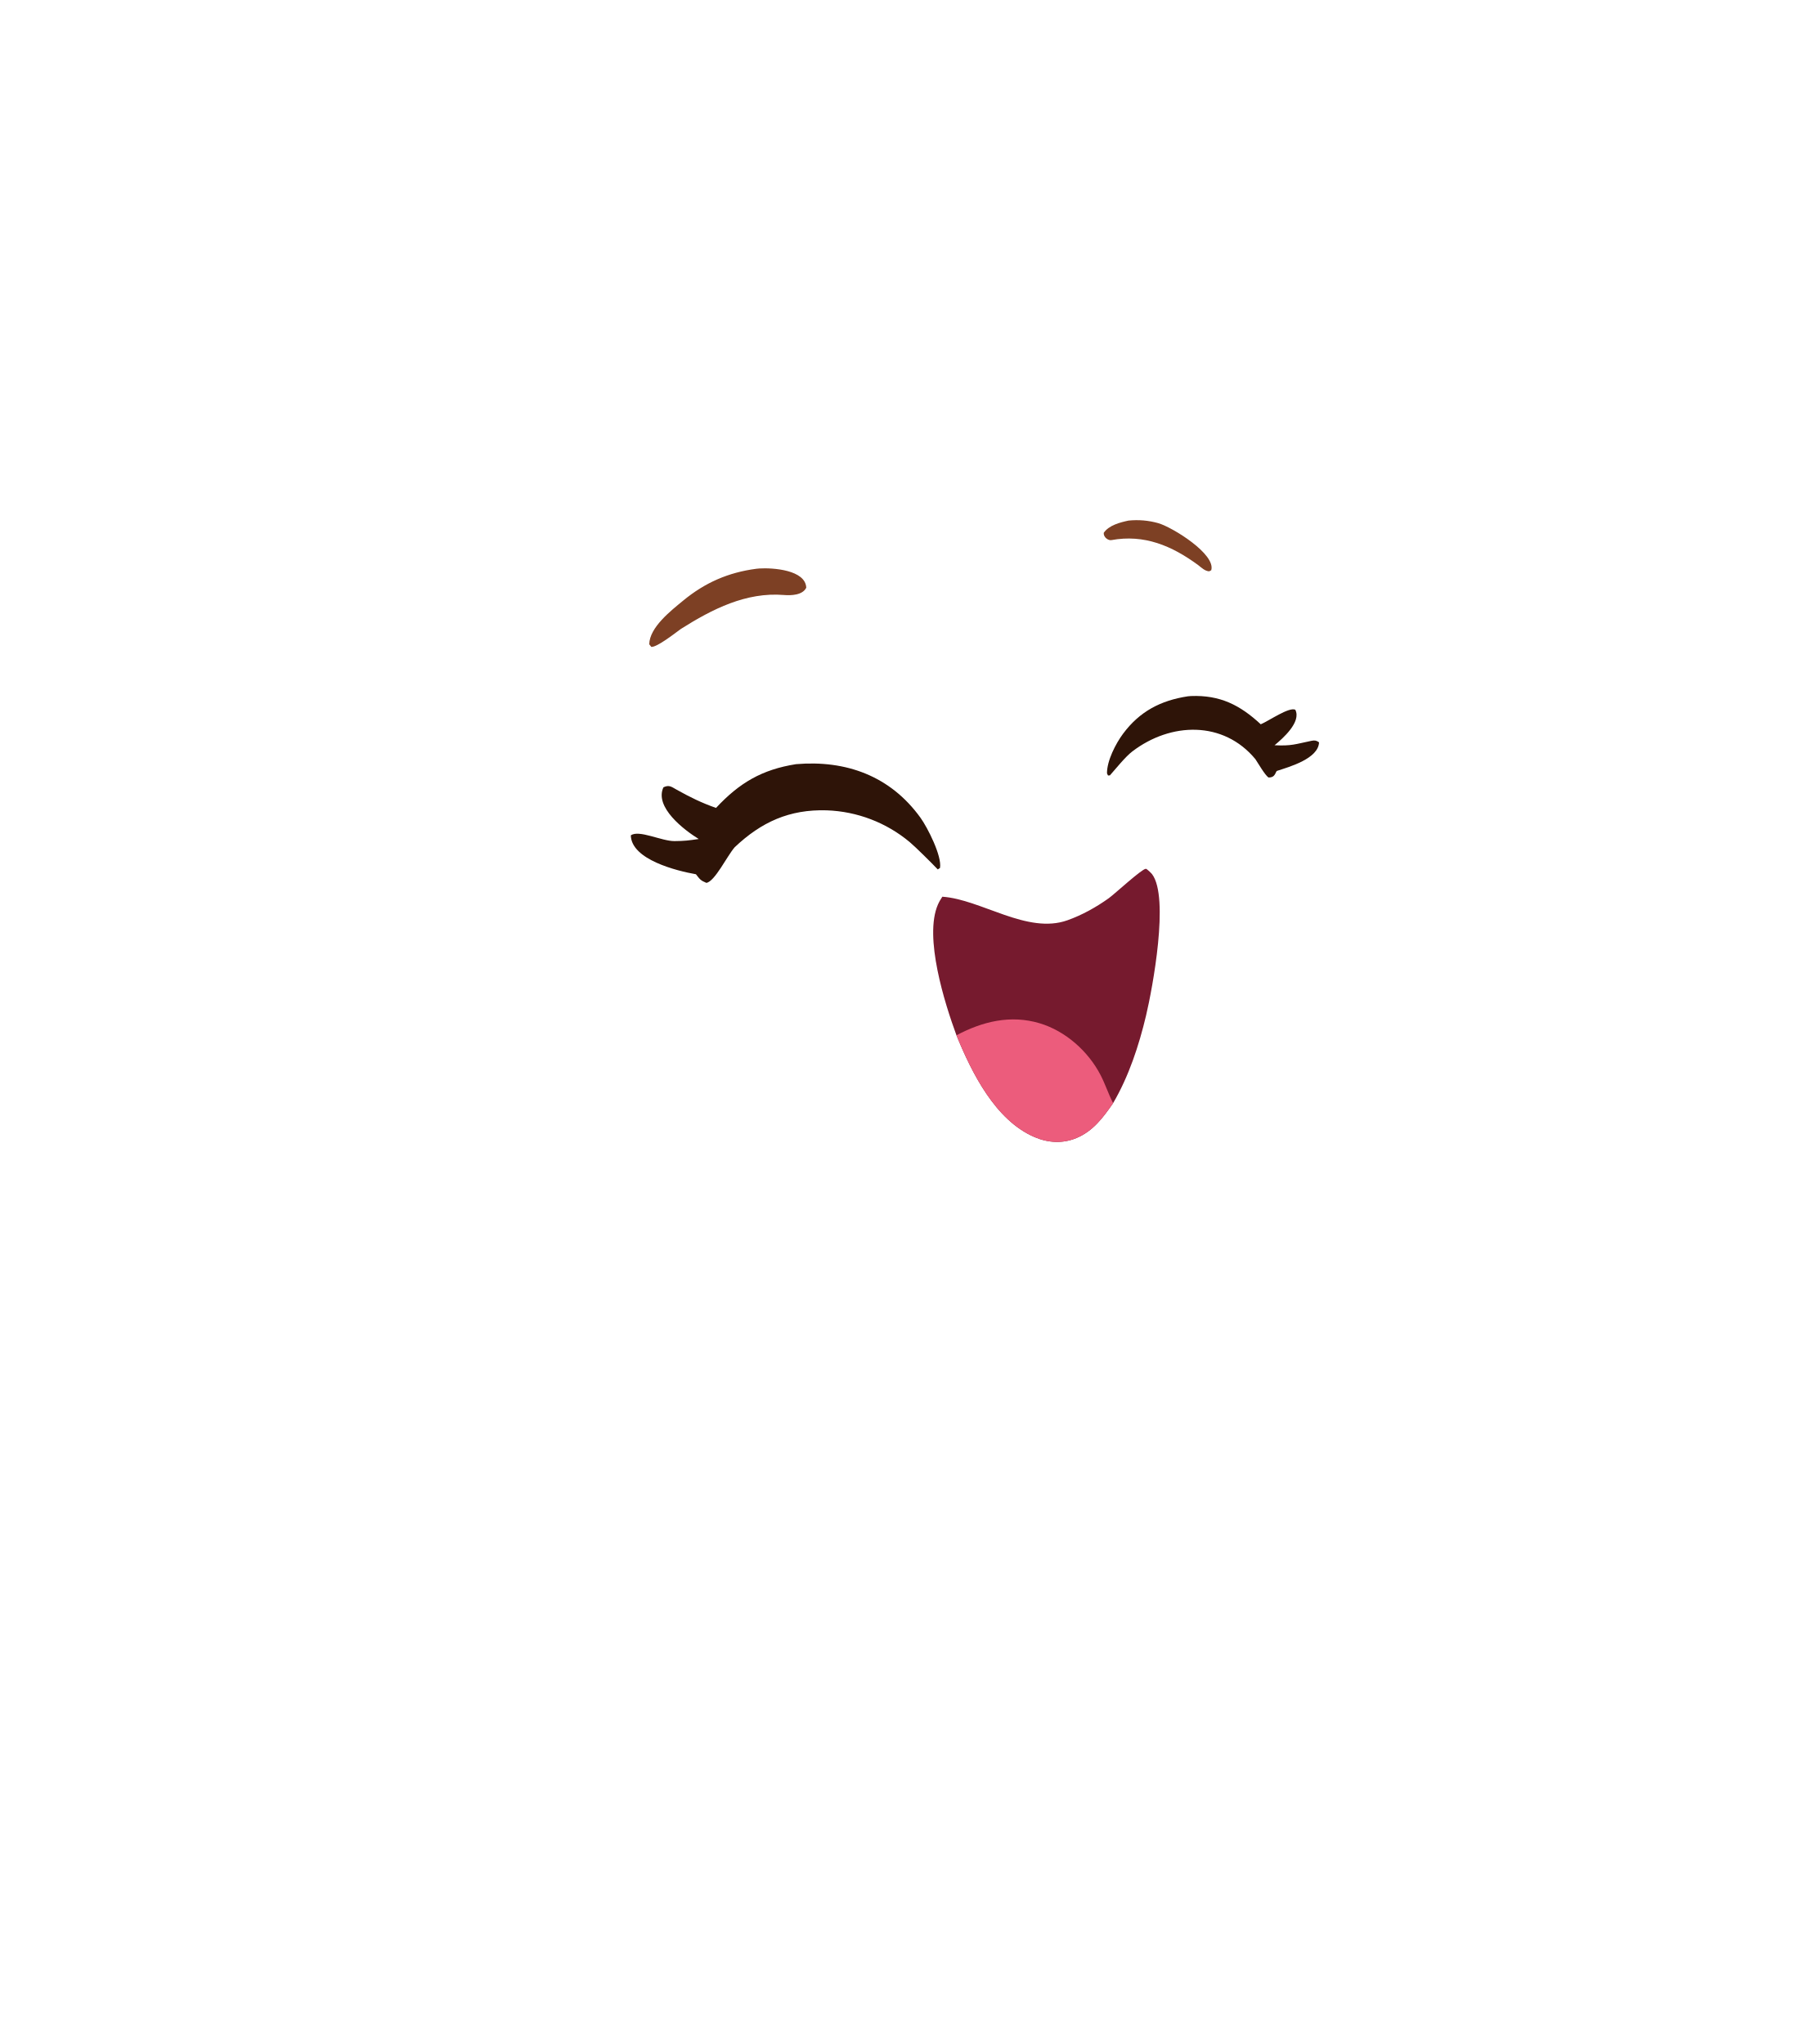
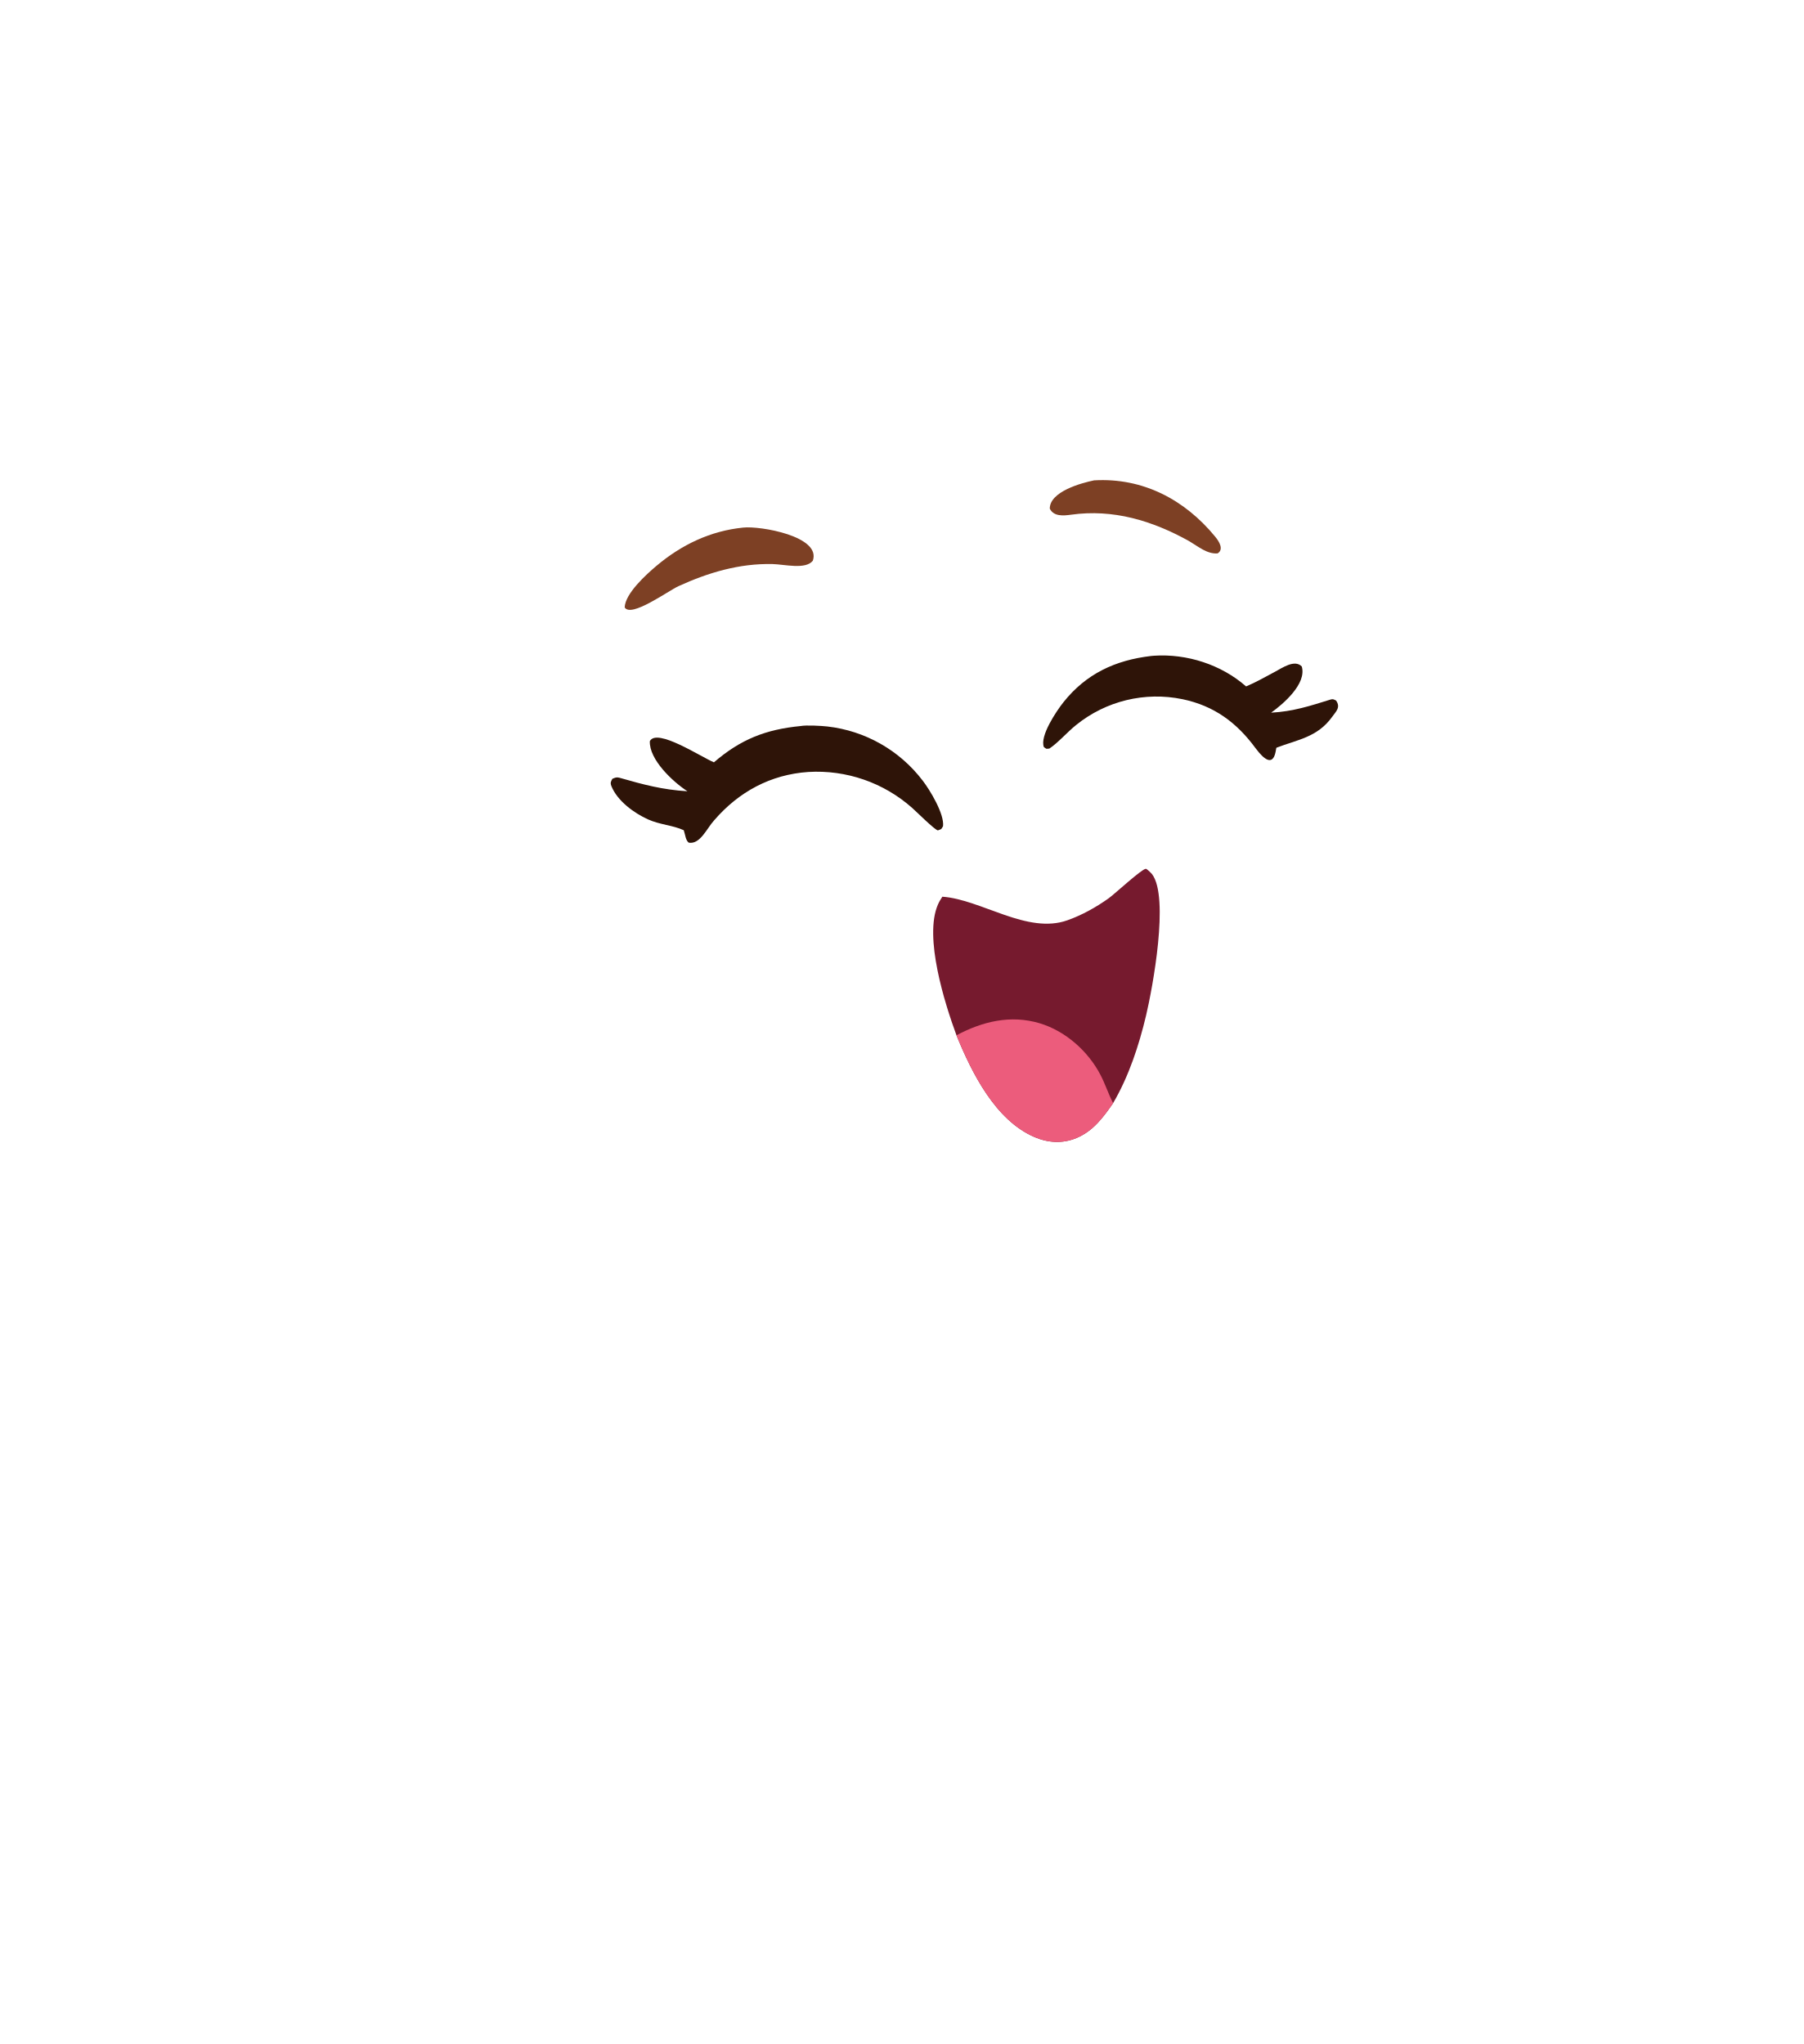
<svg xmlns="http://www.w3.org/2000/svg" width="1178" height="1335" viewBox="0 0 1178 1335" fill="none">
-   <path d="M519.816 499.095C552.328 496.349 581.277 506.68 601.05 534.061C605.699 540.498 615.197 559.206 613.821 566.883C613.338 567.207 612.855 567.532 612.372 567.855C608.178 563.442 598.024 553.353 593.999 549.962C578.755 537.237 559.709 529.952 539.864 529.255C515.457 528.512 497.147 536.905 479.752 553.353C474.864 558.922 466.753 575.827 461.245 576.624C457.434 575.067 457.002 574.265 454.443 571.002C441.97 568.807 412.303 561.488 411.925 545.616C417.081 541.731 432.054 549.41 440.407 549.347C447.147 549.296 449.505 548.954 456.266 547.979C446.734 542.11 427.167 527.193 433.221 514.212C436.942 512.487 438.252 513.75 441.825 515.753C450.402 520.562 458.216 524.418 467.561 527.676C482.848 511.271 497.527 502.627 519.816 499.095Z" fill="#2E1408" />
-   <path d="M493.927 371.472C494.571 371.388 495.218 371.326 495.867 371.29C504.743 370.747 525.983 372.204 526.484 383.848C524.093 388.761 516.592 389.002 511.88 388.615C487.262 386.593 465.214 397.756 444.622 410.776C440.935 413.433 429.164 422.737 425.303 422.518L423.947 420.799C424.168 409.693 438.128 398.853 446.144 392.248C460.426 380.48 475.667 373.865 493.927 371.472Z" fill="#7D4024" />
-   <path d="M775.687 454.773C776.353 454.691 777.023 454.636 777.695 454.606C796.63 453.867 809.706 460.451 823.266 473.051C828.692 470.768 841.733 461.591 845.827 463.55C849.9 471.555 837.657 482.299 832.286 486.741C843.382 487.304 845.83 486.032 856.415 483.838C858.591 483.388 859.723 483.673 861.329 484.845C860.935 495.486 841.99 500.853 833.935 503.461C832.778 503.836 833.097 507.966 828.296 507.794C825.986 506.171 821.659 498.703 819.741 495.798C798.835 470.587 764.516 471.618 739.412 490.776C734.873 494.24 728.702 501.968 724.743 506.434L723.515 506.493L722.866 505.103C722.758 496.958 728.559 485.675 733.316 479.274C744.223 464.594 757.955 457.487 775.687 454.773Z" fill="#2E1408" />
-   <path d="M736.907 340.011C743.432 339.332 750.025 339.9 756.337 341.686C765.762 344.434 794.049 361.993 790.937 372.44L789.6 373.146C786.841 373.002 784.659 370.853 782.437 369.106C765.149 356.395 747.139 348.827 725.678 352.768C723.752 353.122 720.503 350.953 720.731 348.024C724.057 343.07 731.416 341.18 736.907 340.011Z" fill="#7D4024" />
+   <path d="M522.774 474.201C526.414 473.496 536.412 474.046 540.251 474.487C564.908 477.276 587.371 490.008 602.429 509.739C607.258 515.936 616.756 531.703 615.801 539.626C614.313 542.037 615.169 541.261 612.418 542.359C610.208 541.894 598.731 530.408 595.648 527.683C577.058 511.156 552.658 502.705 527.835 504.193C503.145 505.868 482.336 517.216 466.372 535.745C461.56 540.953 457.197 551.721 449.718 550.362C447.648 548.66 447.549 545.415 446.493 542.252C439.454 538.968 430.92 538.689 423.133 535.16C414.016 531.033 403.113 523.122 399.232 513.413C398.343 511.182 398.983 510.3 399.889 508.65C401.7 507.937 402.548 507.409 404.592 507.995C420.124 512.453 432.673 515.812 448.895 516.799C439.454 510.699 423.789 496.127 424.346 484.057C428.95 475.275 457.729 494.391 466.197 497.897C483.616 482.885 500.029 476.404 522.774 474.201Z" fill="#2E1408" />
+   <path d="M485.329 344.578C496.299 343.363 536.496 350.242 530.745 366.273C525.901 372.168 512.363 368.593 504.518 368.405C482.844 367.882 462.426 373.984 443.063 382.84C436.099 386.045 412.115 403.64 407.918 396.732C408.184 387.65 422.087 375.111 428.744 369.51C445.107 355.738 463.93 346.734 485.329 344.578Z" fill="#7D4024" />
+   <path d="M751.704 428.438C752.335 428.369 752.965 428.314 753.596 428.275C775.078 426.873 797.475 434.06 813.688 448.324C820.323 445.542 826.035 442.204 832.348 438.865C837.302 436.244 845.318 430.488 850.04 435.269C853.432 446.523 838.015 459.768 830.036 465.467C844.38 464.706 855.391 461.078 868.857 456.89C870.486 456.385 871.026 456.868 872.46 457.556C875.59 462.03 872.385 464.695 869.908 468.169C860.255 481.626 847.24 483.057 833.519 488.353C832.956 488.567 832.918 506.162 819.903 488.711C807.601 471.955 792.859 460.989 772.165 456.669C747.666 451.59 722.183 457.768 702.728 473.504C696.993 478.08 690.831 485.238 685.232 488.91C682.672 489.1 683.828 489.395 681.666 487.966C678.746 480.828 689.915 464.325 694.359 458.725C709.221 440.006 728.331 431.17 751.704 428.438Z" fill="#2E1408" />
+   <path d="M714.451 313.734C746.194 311.886 773.59 326.207 793.579 350.607C796.078 353.658 799.336 358.838 795.087 361.443C788.249 361.958 782.717 357.108 776.36 353.352C752.401 340.049 726.948 332.33 699.424 336.165C694.267 336.884 688.053 337.413 685.501 332.204C685.47 321.125 705.924 315.474 714.451 313.734Z" fill="#7D4024" />
  <path d="M624.564 676.186C616.932 655.443 603.184 612.039 612.466 590.776C613.255 588.971 614.265 587.304 615.348 585.667C640.748 587.413 670.713 610.418 697.015 601.065C706.618 597.652 715.83 592.516 724.102 586.586C727.845 583.902 745.465 567.59 748.192 567.441C748.944 567.399 751.934 570.46 752.354 571.024C763.649 586.21 752.649 645.24 748.375 663.264C743.731 682.848 737.082 703.067 726.856 720.502C720.354 729.863 713.831 738.722 702.938 743.277C693.886 747.062 684.342 746.461 675.433 742.621C649.856 731.599 634.527 700.54 624.564 676.186Z" fill="#761A2E" />
  <path d="M624.563 676.186C641.532 667.132 659.883 662.667 678.808 668.301C695.765 673.351 710.583 686.566 718.673 702.178C721.754 708.127 723.812 714.587 726.856 720.502C720.354 729.863 713.831 738.723 702.938 743.277C693.886 747.062 684.342 746.461 675.433 742.622C649.855 731.599 634.526 700.541 624.563 676.186Z" fill="#EC5C7C" />
</svg>
